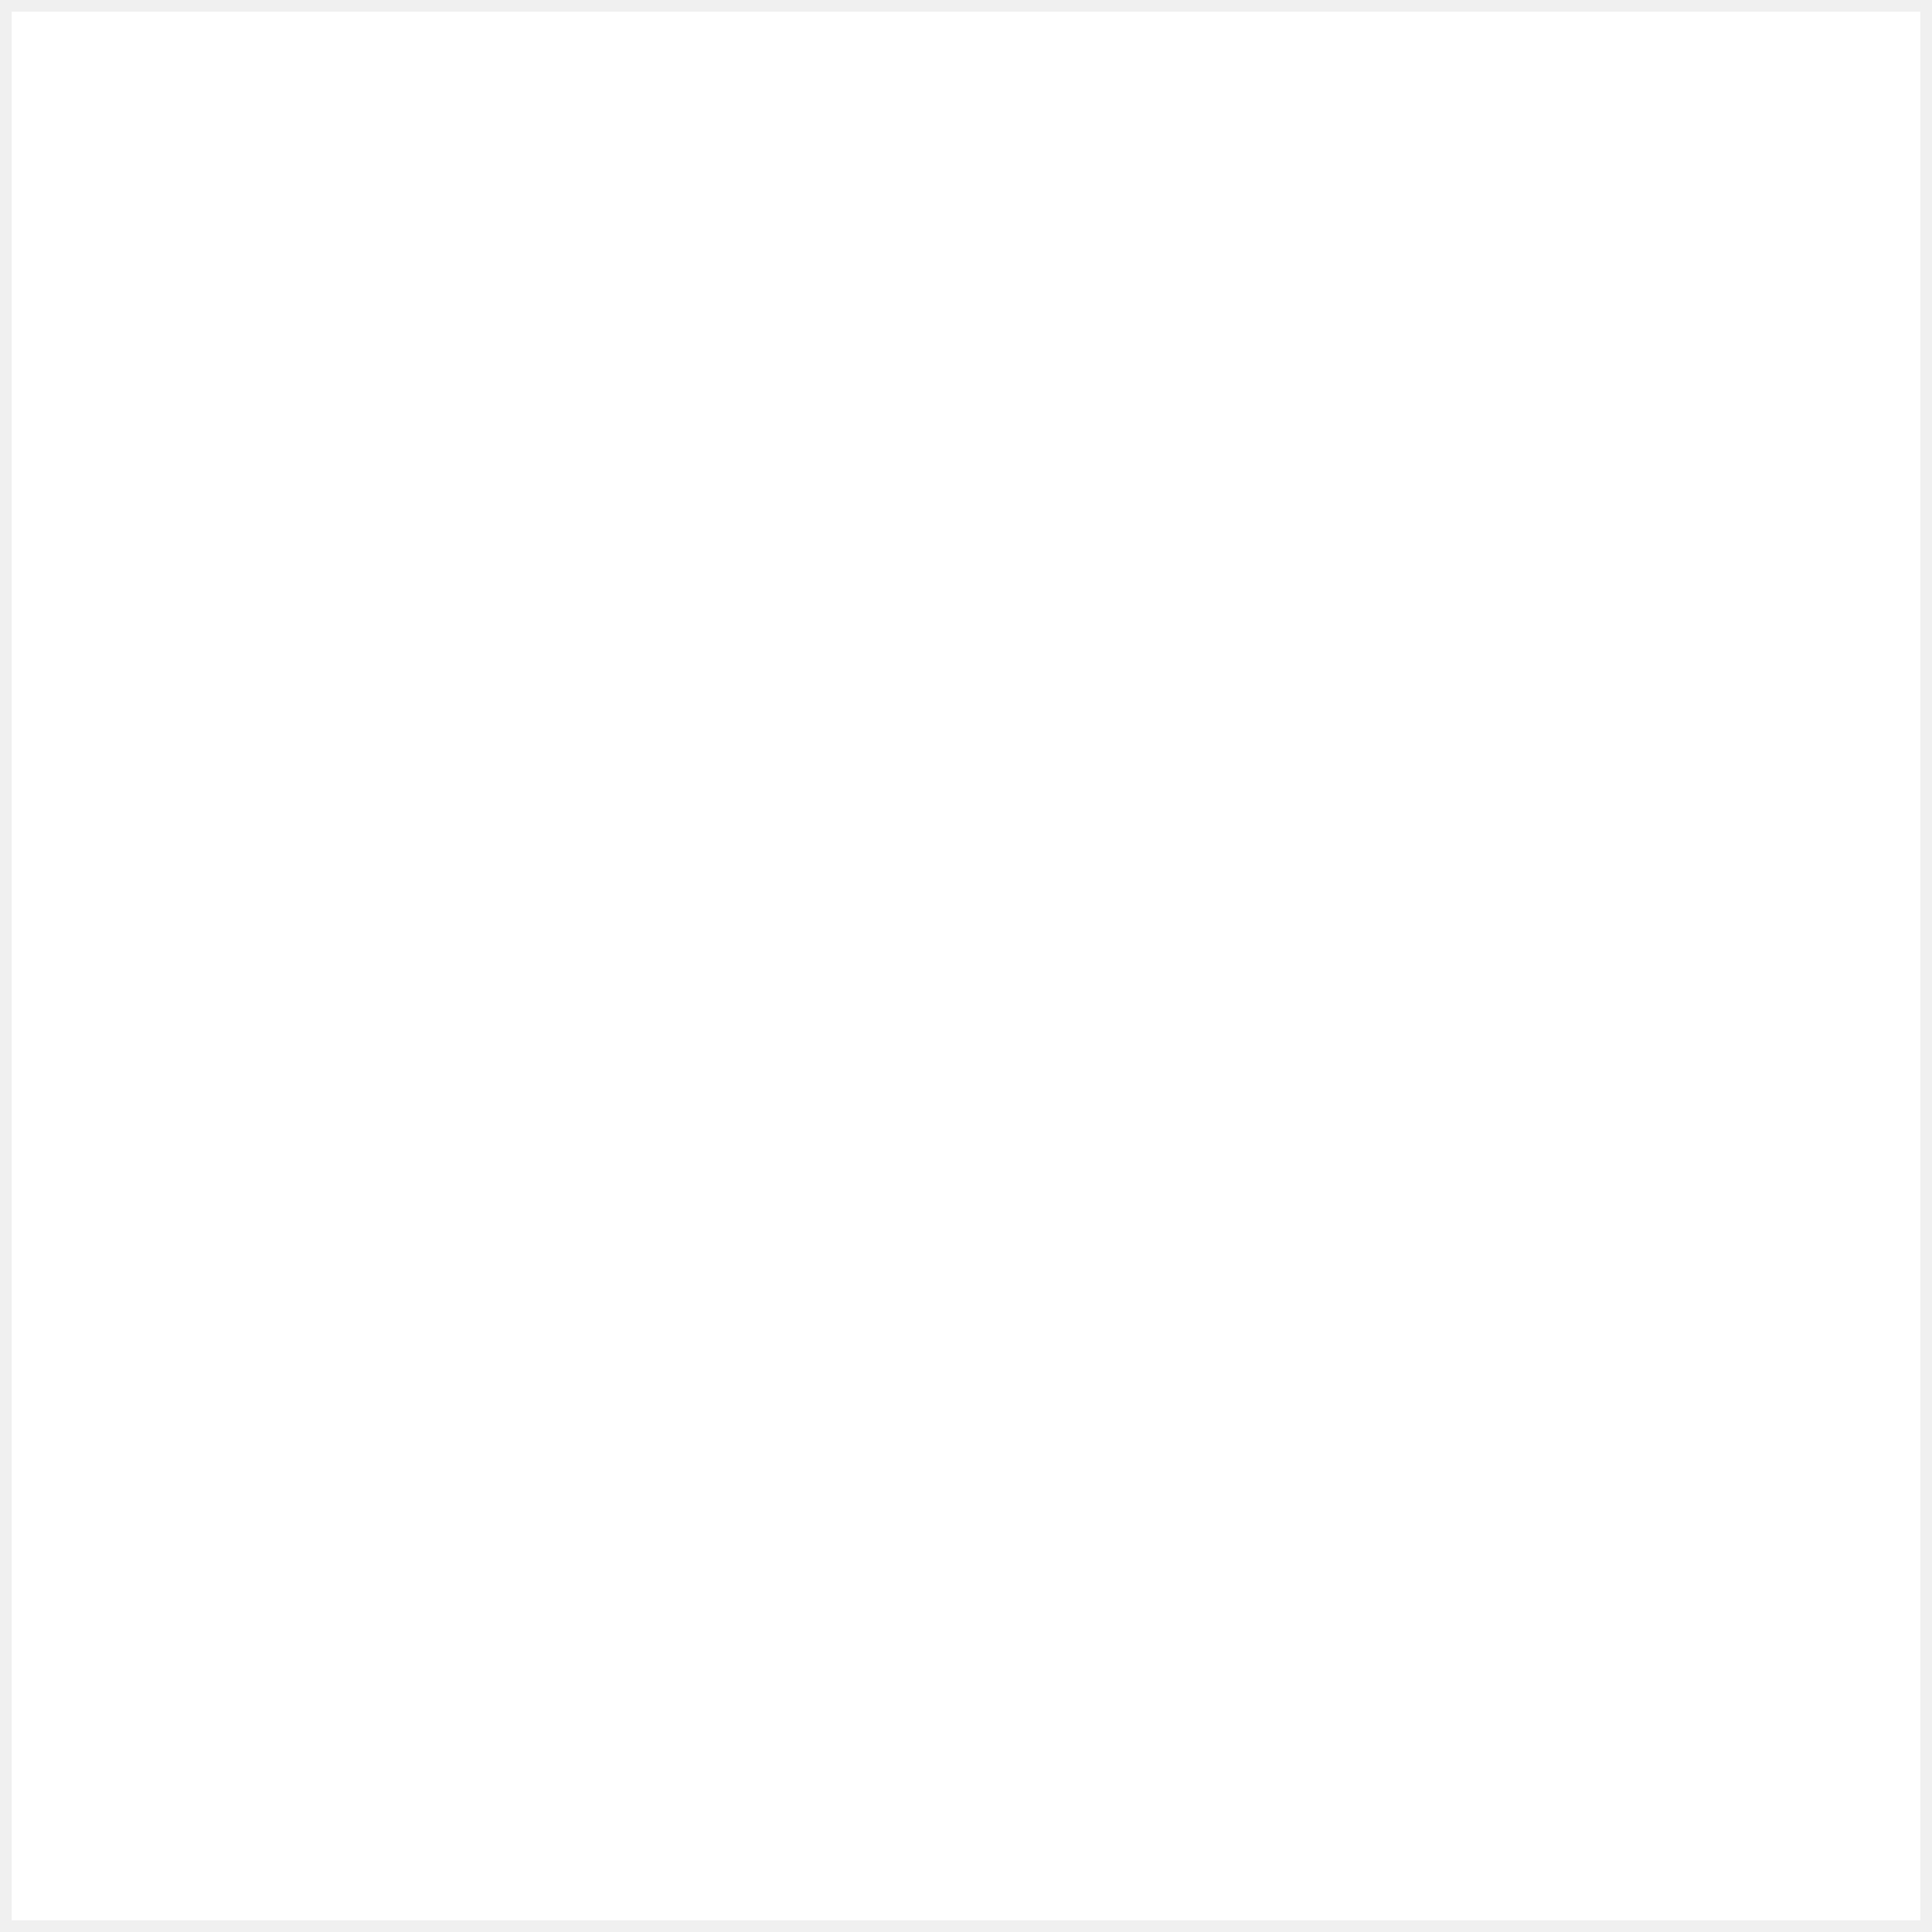
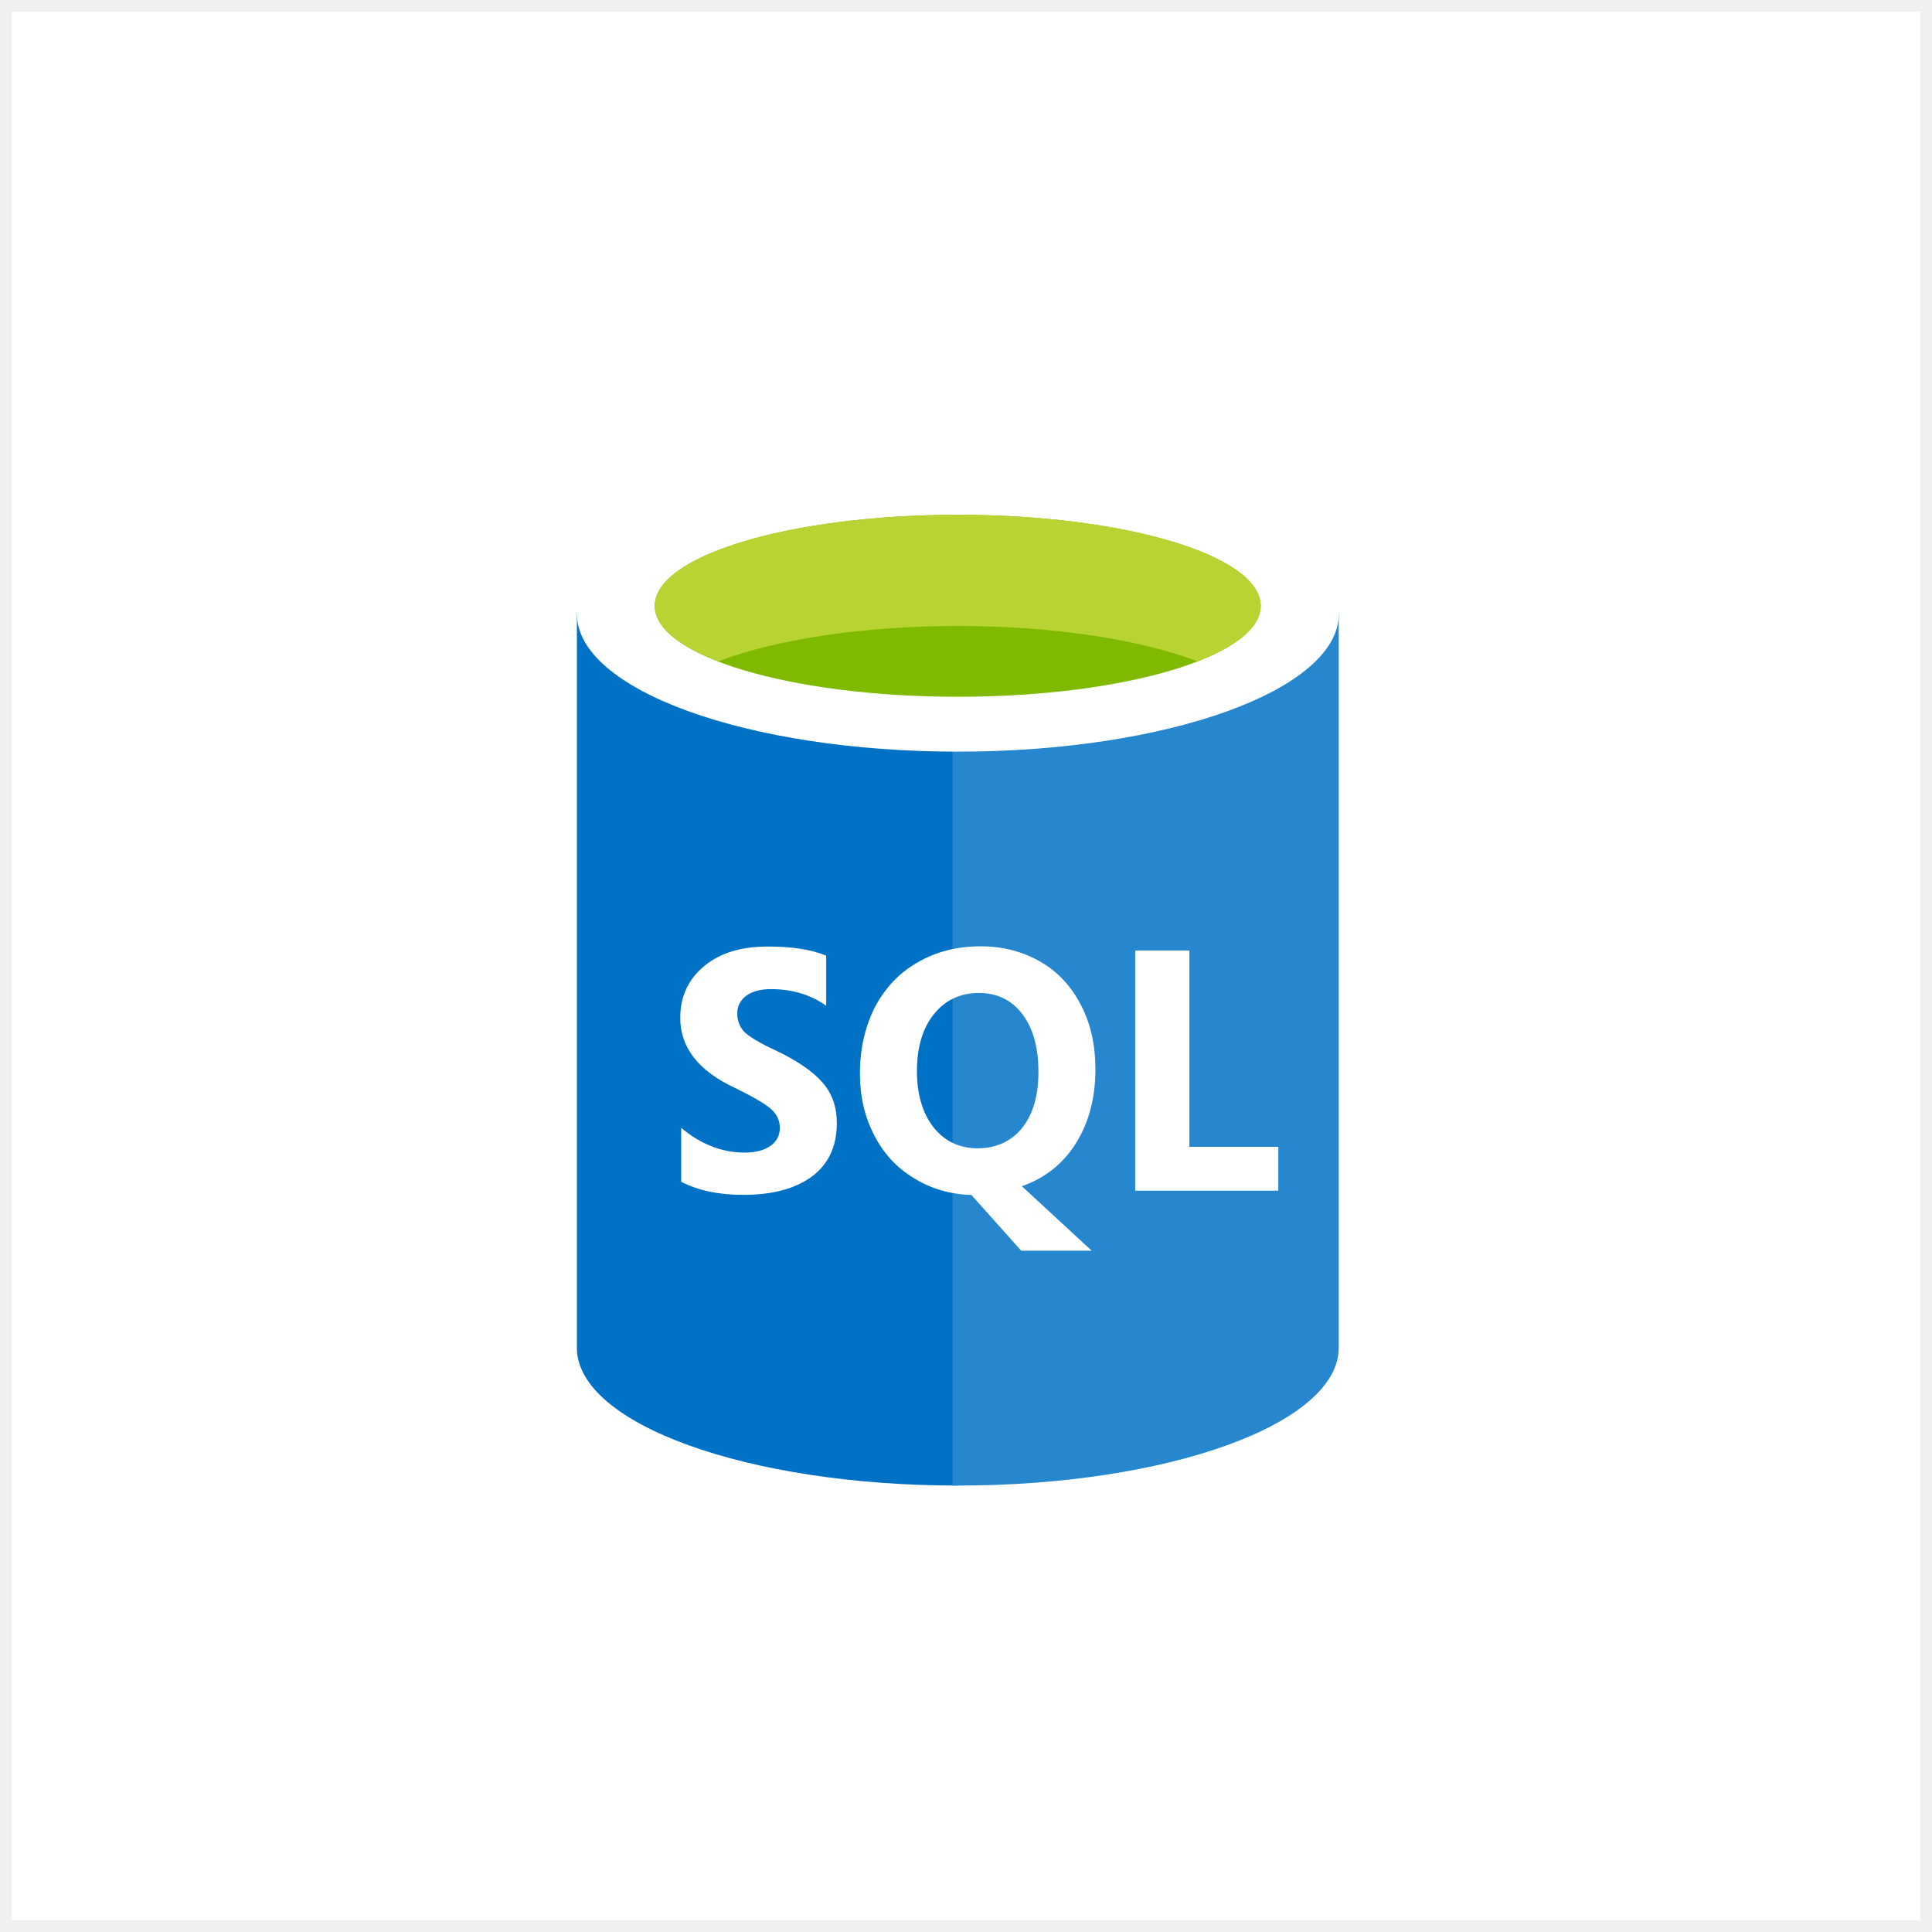
- <svg xmlns="http://www.w3.org/2000/svg" xmlns:ns1="http://schemas.microsoft.com/visio/2003/SVGExtensions/" width="0.857in" height="0.857in" viewBox="0 0 61.695 61.695" xml:space="preserve" color-interpolation-filters="sRGB" class="st2">
-   <ns1:documentProperties ns1:langID="3082" ns1:metric="true" ns1:viewMarkup="false" />
+ <svg xmlns="http://www.w3.org/2000/svg" xmlns:ns1="http://schemas.microsoft.com/visio/2003/SVGExtensions/" width="0.857in" height="0.857in" viewBox="0 0 61.695 61.695" xml:space="preserve" color-interpolation-filters="sRGB" class="st7">
+   <ns1:documentProperties ns1:langID="3082" />
  <style type="text/css">
	
		.st1 {fill:#ffffff;stroke:none;stroke-linecap:round;stroke-linejoin:round;stroke-width:0.75}
- 		.st2 {fill:none;fill-rule:evenodd;font-size:12px;overflow:visible;stroke-linecap:square;stroke-miterlimit:3}
+ 		.st2 {fill:#0072c6;stroke:none;stroke-linecap:butt;stroke-width:12.24}
+ 		.st3 {fill:#ffffff;fill-opacity:0.15;stroke:none;stroke-linecap:butt;stroke-width:12.24}
+ 		.st4 {fill:#ffffff;stroke:none;stroke-linecap:butt;stroke-width:12.24}
+ 		.st5 {fill:#7fba00;stroke:none;stroke-linecap:butt;stroke-width:12.24}
+ 		.st6 {fill:#b8d432;stroke:none;stroke-linecap:butt;stroke-width:12.24}
+ 		.st7 {fill:none;fill-rule:evenodd;font-size:12px;overflow:visible;stroke-linecap:square;stroke-miterlimit:3}
	
	</style>
  <g ns1:mID="0" ns1:index="1" ns1:groupContext="foregroundPage">
-     <ns1:pageProperties ns1:drawingScale="1" ns1:pageScale="1" ns1:drawingUnits="19" ns1:shadowOffsetX="9" ns1:shadowOffsetY="-9" />
+     <ns1:pageProperties ns1:drawingScale="1" ns1:pageScale="1" ns1:drawingUnits="19" ns1:shadowOffsetX="8.99999" ns1:shadowOffsetY="-8.99999" />
    <g id="group1-1" transform="translate(0.375,-0.375)" ns1:mID="1" ns1:groupContext="group">
      <g id="group2-2" ns1:mID="2" ns1:groupContext="group">
        <g id="group3-3" ns1:mID="3" ns1:groupContext="group">
          <g id="shape4-4" ns1:mID="4" ns1:groupContext="shape">
            <rect x="0" y="0.75" width="60.945" height="60.945" class="st1" />
          </g>
        </g>
      </g>
    </g>
+     <g id="group5-6" transform="translate(18.4219,-14.2514)" ns1:mID="5" ns1:groupContext="group">
+       <g id="shape6-7" ns1:mID="6" ns1:groupContext="shape">
+         <path d="M0 33.85 L0 57.29 C0 59.72 5.45 61.69 12.16 61.69 L12.16 33.85 C12.16 33.85 0 33.85 0 33.85 Z" class="st2" />
+       </g>
+       <g id="shape7-9" ns1:mID="7" ns1:groupContext="shape" transform="translate(11.9973,-0.000648992)">
+         <path d="M0 61.69 L0.17 61.69 C6.88 61.69 12.33 59.72 12.33 57.29 L12.33 33.85 L0 33.85 L0 61.69 Z" class="st2" />
+       </g>
+       <g id="shape8-11" ns1:mID="8" ns1:groupContext="shape" transform="translate(11.9973,-0.000648992)">
+         <path d="M0 61.69 L0.17 61.69 C6.88 61.69 12.33 59.72 12.33 57.29 L12.33 33.85 L0 33.85 L0 61.69 Z" class="st3" />
+       </g>
+       <g id="shape9-13" ns1:mID="9" ns1:groupContext="shape" transform="translate(0,-23.4364)">
+         <path d="M24.33 57.29 C24.33 59.72 18.88 61.69 12.16 61.69 C5.45 61.69 0 59.72 0 57.29 C0 54.86 5.45 52.88 12.16         52.88 C18.88 52.88 24.33 54.86 24.33 57.29 Z" class="st4" />
+       </g>
+       <g id="shape10-15" ns1:mID="10" ns1:groupContext="shape" transform="translate(2.48629,-25.1887)">
+         <path d="M19.35 58.79 C19.35 60.39 15.02 61.69 9.68 61.69 C4.33 61.69 0 60.39 0 58.79 C0 57.18 4.33 55.88 9.68 55.88         C15.02 55.88 19.35 57.18 19.35 58.79 Z" class="st5" />
+       </g>
+       <g id="shape11-17" ns1:mID="11" ns1:groupContext="shape" transform="translate(2.48694,-26.3192)">
+         <path d="M17.33 61.69 C18.59 61.2 19.35 60.59 19.35 59.92 C19.35 58.31 15.02 57.01 9.68 57.01 C4.33 57.01 0 58.31         0 59.92 C0 60.59 0.76 61.2 2.03 61.69 C3.8 61.01 6.56 60.56 9.68 60.56 C12.79 60.56 15.56 61.01 17.33         61.69 Z" class="st6" />
+       </g>
+       <g id="shape12-19" ns1:mID="12" ns1:groupContext="shape" transform="translate(3.30077,-9.28254)">
+         <path d="M5 59.4 C5 60.13 4.74 60.7 4.21 61.1 C3.68 61.49 2.95 61.69 2.02 61.69 C1.23 61.69 0.56 61.55 0.03 61.27         L0.03 59.55 C0.65 60.07 1.32 60.34 2.06 60.34 C2.42 60.34 2.69 60.26 2.89 60.12 C3.08 59.98 3.18 59.79         3.18 59.55 C3.18 59.32 3.09 59.12 2.9 58.95 C2.71 58.78 2.33 58.56 1.76 58.28 C0.59 57.74 0 56.99 0         56.04 C0 55.35 0.26 54.8 0.77 54.38 C1.28 53.96 1.95 53.76 2.8 53.76 C3.55 53.76 4.17 53.85 4.66 54.05         L4.66 55.65 C4.15 55.29 3.56 55.12 2.9 55.12 C2.56 55.12 2.3 55.19 2.11 55.33 C1.92 55.47 1.82 55.66         1.82 55.89 C1.82 56.13 1.9 56.33 2.05 56.49 C2.21 56.64 2.53 56.84 3.01 57.06 C3.73 57.4 4.24 57.75         4.54 58.1 C4.85 58.45 5 58.88 5 59.4 Z" class="st4" />
+       </g>
+       <g id="shape13-21" ns1:mID="13" ns1:groupContext="shape" transform="translate(9.03852,-7.49975)">
+         <path d="M7.52 55.89 C7.52 56.79 7.32 57.57 6.91 58.24 C6.5 58.9 5.92 59.37 5.17 59.63 L7.4 61.69 L5.15 61.69 L3.56         59.91 C2.88 59.89 2.26 59.71 1.72 59.37 C1.17 59.04 0.75 58.58 0.45 57.99 C0.15 57.41 0 56.76 0 56.04         C0 55.25 0.16 54.54 0.48 53.91 C0.81 53.29 1.26 52.81 1.85 52.48 C2.43 52.14 3.1 51.97 3.86 51.97 C4.57         51.97 5.2 52.14 5.76 52.46 C6.32 52.78 6.75 53.25 7.06 53.85 C7.37 54.45 7.52 55.13 7.52 55.89 ZM5.7         55.98 C5.7 55.2 5.53 54.59 5.19 54.14 C4.85 53.69 4.39 53.46 3.8 53.46 C3.2 53.46 2.72 53.69 2.36 54.14         C2 54.59 1.82 55.2 1.82 55.95 C1.82 56.7 2 57.3 2.35 57.75 C2.7 58.19 3.17 58.42 3.76 58.42 C4.35 58.42         4.83 58.2 5.18 57.77 C5.53 57.33 5.7 56.74 5.7 55.98 Z" class="st4" />
+       </g>
+       <g id="shape14-23" ns1:mID="14" ns1:groupContext="shape" transform="translate(17.8291,-9.41623)">
+         <path d="M4.57 61.69 L0 61.69 L0 54.02 L1.73 54.02 L1.73 60.29 L4.57 60.29 L4.57 61.69 Z" class="st4" />
+       </g>
+     </g>
  </g>
</svg>
